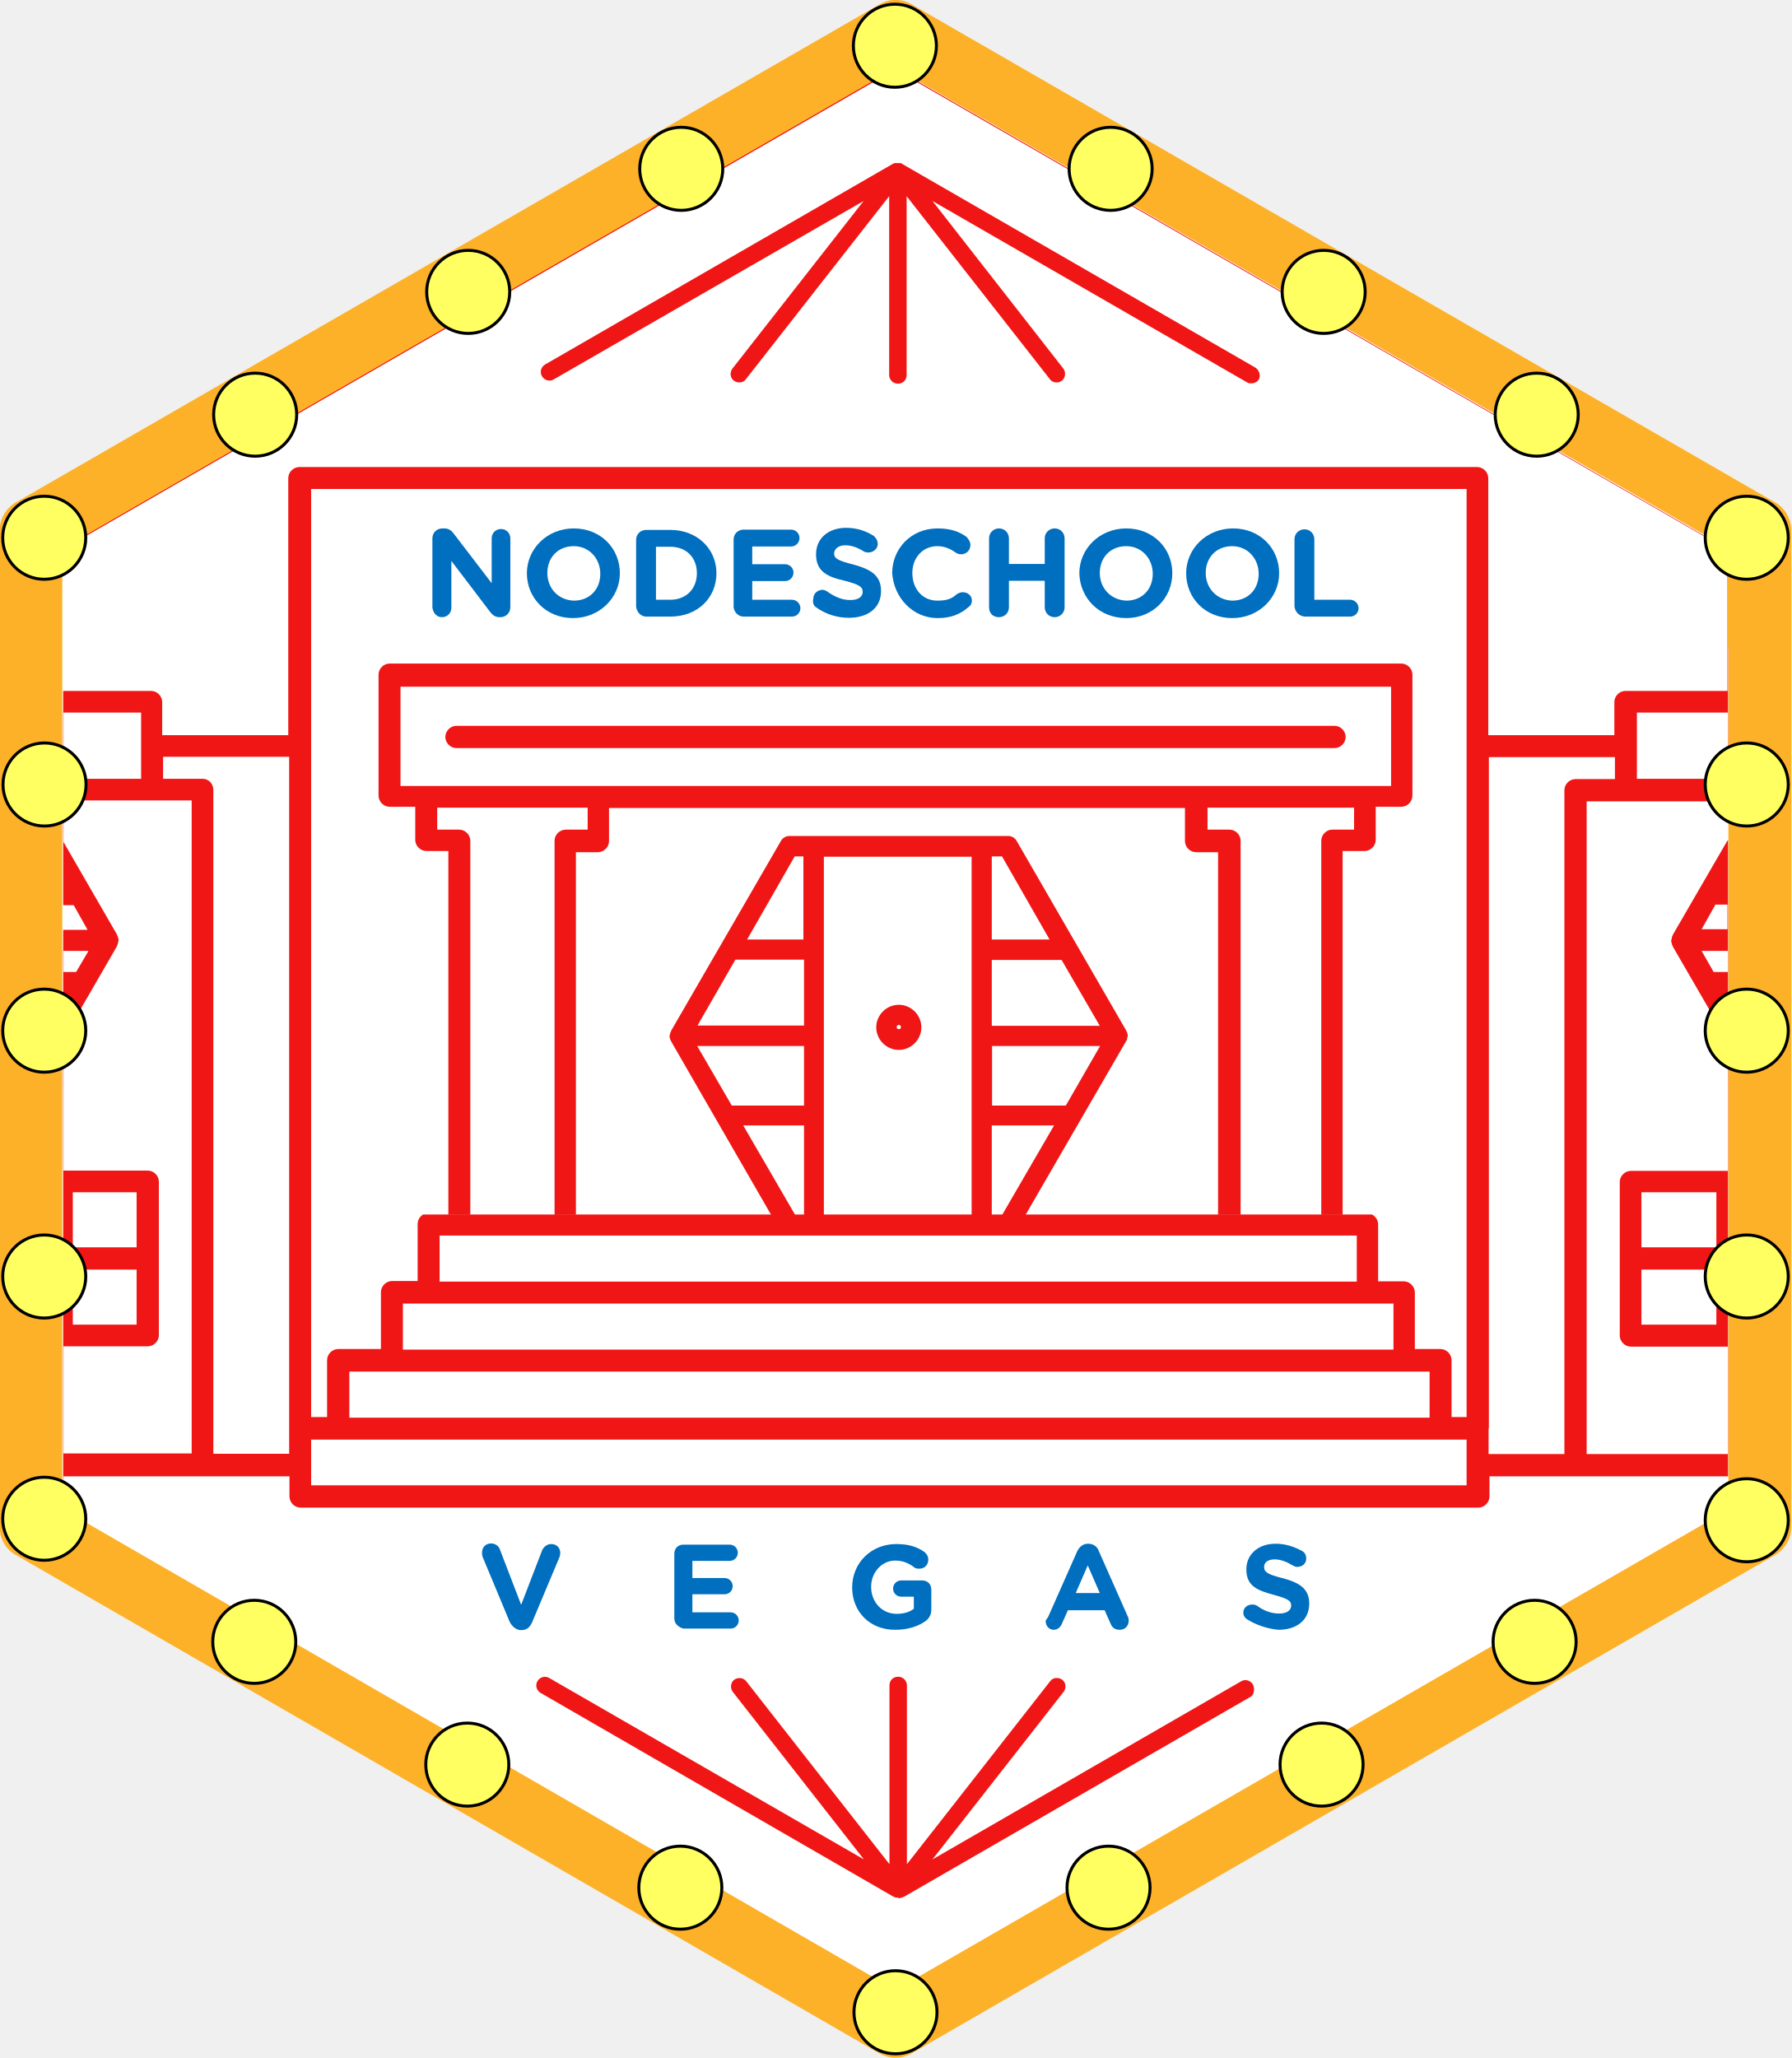
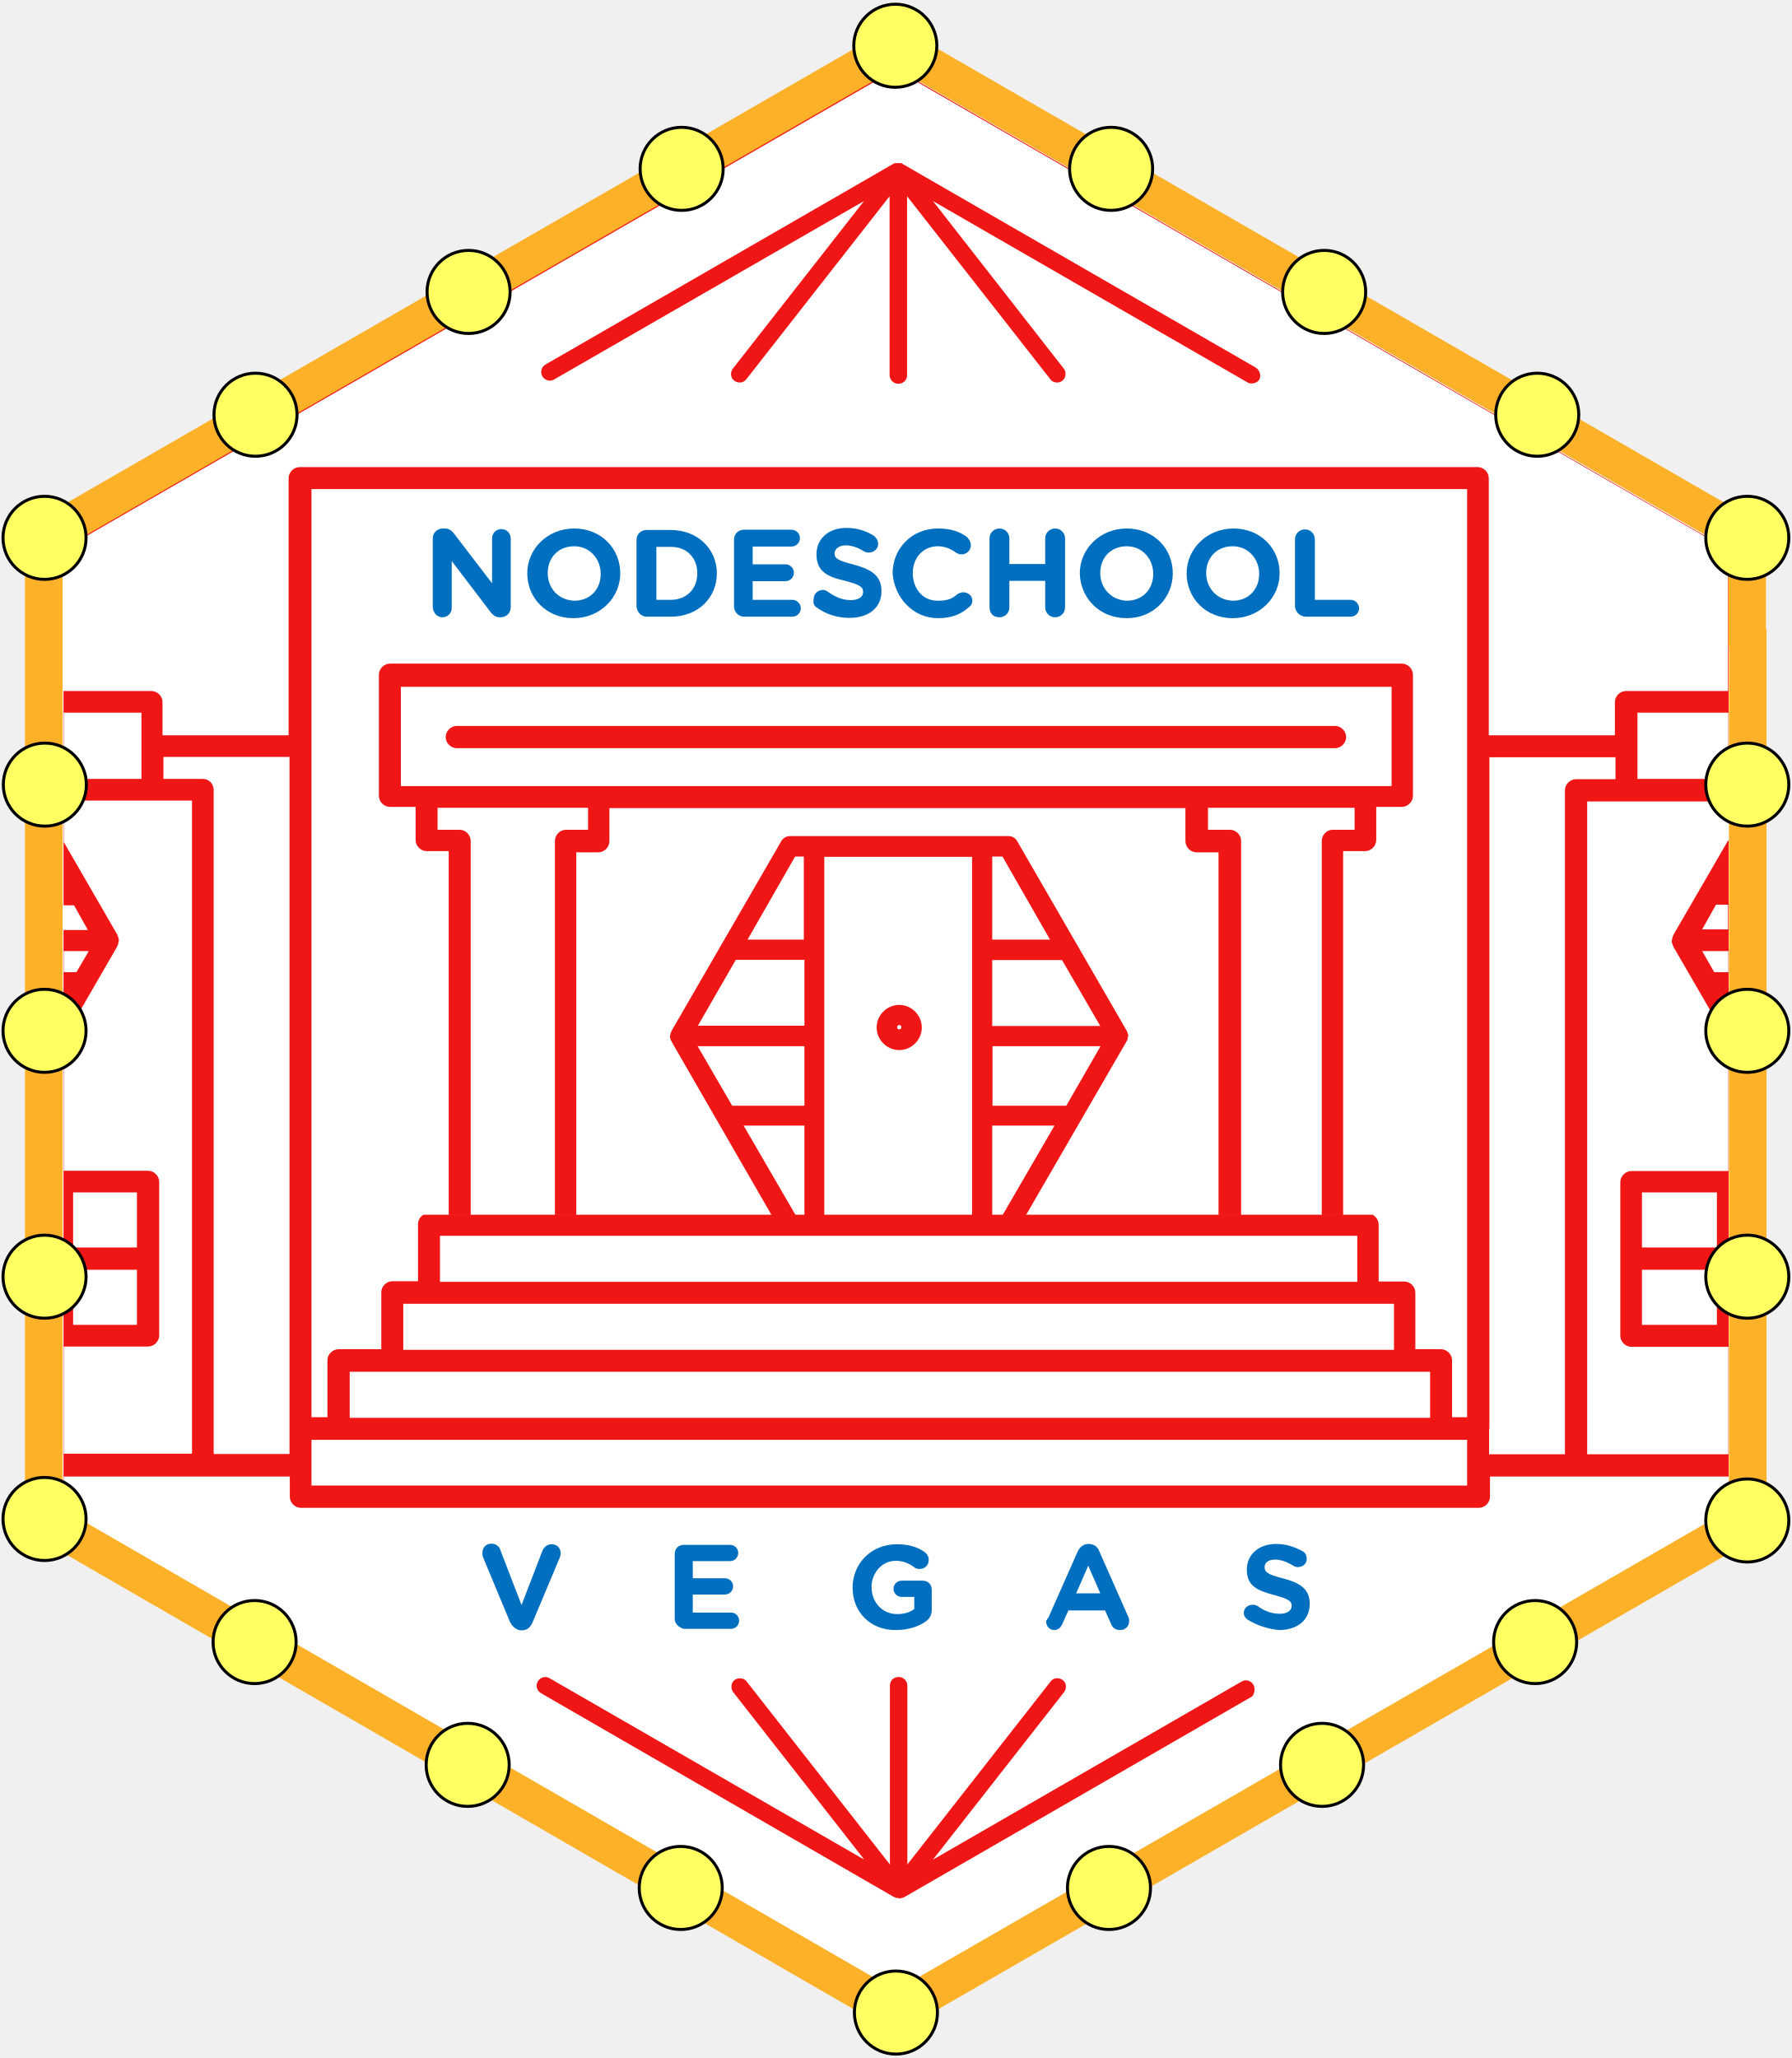
- <svg xmlns="http://www.w3.org/2000/svg" version="1.1" x="0px" y="0px" viewBox="0.1 82.4 595.3 683.9" enable-background="new 0.1 82.4 595.3 683.9" xml:space="preserve">
-   <g id="Layer_1">
+ <svg xmlns="http://www.w3.org/2000/svg" version="1.1" id="Layer_1" x="0px" y="0px" viewBox="0 161.4 595.4 683.8" enable-background="new 0 161.4 595.4 683.8" xml:space="preserve">
+   <g>
+     <polygon id="background" fill="#FFFFFF" points="18.4,342.1 297.8,180.7 577.1,342.1 577.1,664.7 297.8,826 18.4,664.7  " />
+     <path id="path4156" fill="#F01616" d="M447.3,406.3c0-2-1.7-3.7-3.7-3.7H151.8c-2,0-3.7,1.7-3.7,3.7s1.7,3.7,3.7,3.7h291.8   C445.6,410,447.3,408.3,447.3,406.3z" />
+     <path id="top-stripes" fill="#F01616" d="M417.2,283.5l-117.4-67.7l0,0c-0.2-0.2-0.3-0.2-0.5-0.2l0,0l0,0h-0.2h-0.2   c-0.2,0-0.3,0-0.5,0c0,0,0,0-0.2,0H298c-0.2,0-0.5,0-0.6,0l0,0l0,0l0,0c-0.2,0-0.3,0.2-0.5,0.2l0,0l-115.6,66.7   c-1.4,0.8-1.9,2.5-1.1,3.9c0.8,1.4,2.6,1.9,3.9,1.1l103-59.3l-43.6,55.7c-0.9,1.2-0.8,3.1,0.5,4c1.2,0.9,3.1,0.8,4-0.5l47.6-60.8   V286c0,1.5,1.2,2.9,2.9,2.9c1.7,0,2.9-1.2,2.9-2.9v-59.4l47.6,60.8c0.6,0.8,1.4,1.1,2.3,1.1c0.6,0,1.2-0.2,1.7-0.6   c1.2-0.9,1.4-2.8,0.5-4L310,228.2l104.6,60.3c0.5,0.3,0.9,0.3,1.4,0.3c0.9,0,2-0.5,2.5-1.4C419.1,286.2,418.6,284.3,417.2,283.5   L417.2,283.5z" />
+     <path id="bottom-stripes" fill="#F01616" d="M416.5,721.2c-0.8-1.4-2.6-1.9-3.9-1.1L310,779.3l43.6-55.7c0.9-1.2,0.8-3.1-0.5-4   c-1.2-0.9-3.1-0.8-4,0.5l-47.6,60.8v-59.4c0-1.5-1.2-2.9-2.9-2.9c-1.7,0-2.9,1.2-2.9,2.9v59.4l-47.6-60.8c-0.9-1.2-2.8-1.4-4-0.5   c-1.2,0.9-1.4,2.8-0.5,4l43.6,55.7L182.6,719c-1.4-0.8-3.1-0.3-3.9,1.1c-0.8,1.4-0.3,3.1,1.1,3.9l117.4,67.8c0,0,0,0,0.2,0   c0.2,0,0.2,0.2,0.3,0.2c0,0,0,0,0.2,0c0,0,0,0,0.2,0h0.2c0.2,0,0.5,0.2,0.6,0.2l0,0l0,0l0,0l0,0c0.3,0,0.5,0,0.6-0.2h0.2h0.2   c0.2,0,0.2-0.2,0.3-0.2c0,0,0,0,0.2,0L416,725.1C416.8,724.4,417.2,722.6,416.5,721.2z" />
+     <g id="nodeschool-banner">
+       <path fill="#006FBF" d="M147,366.5c1.7,0,3.1-1.3,3.1-3.1v-15.6l12.7,16.7c0.8,1.1,1.7,2,3.3,2h0.3c1.7,0,3.3-1.3,3.3-3.3v-22.9    c0-1.7-1.3-3.1-3.1-3.1c-1.7,0-3.1,1.3-3.1,3.1v14.9L151.1,339c-0.8-1.1-1.7-2-3.3-2h-0.7c-1.7,0-3.3,1.3-3.3,3.3v22.9    C144,365.2,145.3,366.5,147,366.5L147,366.5z" />
+       <path fill="#006FBF" d="M190.5,366.8c8.9,0,15.6-6.8,15.6-14.9l0,0c0-8.3-6.4-14.9-15.3-14.9c-8.9,0-15.6,6.8-15.6,14.9l0,0    C175.2,360.1,181.6,366.8,190.5,366.8z M182,351.8c0-5.1,3.5-8.9,8.8-8.9c5.1,0,8.8,4.1,8.8,9.2l0,0c0,5.1-3.5,8.9-8.8,8.9    C185.6,360.8,182,356.9,182,351.8L182,351.8z" />
+       <path fill="#006FBF" d="M214.8,366.3h8.1c9.2,0,15.3-6.4,15.3-14.4l0,0c0-8.1-6.4-14.4-15.3-14.4h-8.1c-1.7,0-3.3,1.3-3.3,3.3V363    C211.7,364.9,213.2,366.3,214.8,366.3z M218.1,343.1h4.8c5.2,0,8.8,3.5,8.8,8.8l0,0c0,5.1-3.5,8.8-8.8,8.8h-4.8V343.1L218.1,343.1    z" />
+       <path fill="#006FBF" d="M247.2,366.3h16.1c1.6,0,2.8-1.3,2.8-2.8s-1.3-2.8-2.8-2.8h-13.2v-6.2H261c1.6,0,2.8-1.3,2.8-2.8    c0-1.6-1.3-2.8-2.8-2.8h-10.9V343H263c1.6,0,2.8-1.3,2.8-2.8c0-1.6-1.3-2.8-2.8-2.8h-15.8c-1.7,0-3.3,1.3-3.3,3.3v22.5    C244.1,364.9,245.5,366.3,247.2,366.3L247.2,366.3z" />
+       <path fill="#006FBF" d="M271.3,363.2c3.3,2.4,7.1,3.5,10.9,3.5c6.4,0,10.7-3.3,10.7-8.9l0,0c0-5.1-3.3-7.2-9.2-8.8    c-5.1-1.3-6.4-2-6.4-3.7l0,0c0-1.3,1.3-2.7,3.7-2.7c2,0,4,0.7,6.1,2c0.4,0.3,1.1,0.4,1.6,0.4c1.7,0,3.1-1.3,3.1-2.8    c0-1.3-0.7-2.1-1.3-2.7c-2.7-1.7-5.7-2.7-9.2-2.7c-5.9,0-10,3.5-10,8.8l0,0c0,5.7,3.7,7.5,9.6,8.8c4.8,1.3,5.9,2,5.9,3.7l0,0    c0,1.7-1.6,2.7-4.1,2.7c-2.8,0-5.2-1.1-7.5-2.7c-0.4-0.3-1.1-0.7-1.7-0.7c-1.7,0-3.1,1.3-3.1,2.8C270,362,270.7,362.8,271.3,363.2    L271.3,363.2z" />
+       <path fill="#006FBF" d="M311.7,366.8c4.5,0,7.6-1.3,10.3-3.7c0.7-0.4,1.1-1.3,1.1-2.1c0-1.6-1.3-2.8-3.1-2.8c-0.7,0-1.3,0.3-2,0.7    c-1.7,1.6-3.5,2.1-6.4,2.1c-5.1,0-8.3-4.1-8.3-9.2l0,0c0-5.1,3.5-8.9,8.3-8.9c2.1,0,4.1,0.7,5.9,2c0.4,0.3,1.1,0.7,2,0.7    c1.7,0,3.1-1.3,3.1-3.1c0-1.1-0.7-2-1.3-2.7c-2.4-1.7-5.2-2.8-9.6-2.8c-8.9,0-15.1,6.8-15.1,14.9l0,0    C297.2,360.1,303.5,366.8,311.7,366.8L311.7,366.8z" />
+       <path fill="#006FBF" d="M332.1,366.5c1.7,0,3.3-1.3,3.3-3.3v-8.8h11.9v8.8c0,1.7,1.3,3.3,3.3,3.3c1.7,0,3.3-1.3,3.3-3.3v-22.9    c0-1.7-1.3-3.3-3.3-3.3c-1.7,0-3.3,1.3-3.3,3.3v8.5h-11.9v-8.5c0-1.7-1.3-3.3-3.3-3.3c-1.7,0-3.3,1.3-3.3,3.3v22.9    C328.8,365.2,330.1,366.5,332.1,366.5z" />
+       <path fill="#006FBF" d="M374.4,366.8c8.9,0,15.3-6.8,15.3-14.9l0,0c0-8.3-6.4-14.9-15.3-14.9s-15.6,6.8-15.6,14.9l0,0    C359,360.1,365.3,366.8,374.4,366.8z M365.6,351.8c0-5.1,3.5-8.9,8.8-8.9c5.1,0,8.8,4.1,8.8,9.2l0,0c0,5.1-3.5,8.9-8.8,8.9    C369.3,360.8,365.6,356.9,365.6,351.8L365.6,351.8z" />
+       <path fill="#006FBF" d="M409.6,366.8c8.9,0,15.6-6.8,15.6-14.9l0,0c0-8.3-6.4-14.9-15.3-14.9s-15.6,6.8-15.6,14.9l0,0    C394.3,360.1,400.6,366.8,409.6,366.8z M400.8,351.8c0-5.1,3.5-8.9,8.8-8.9c5.1,0,8.8,4.1,8.8,9.2l0,0c0,5.1-3.5,8.9-8.8,8.9    C404.5,360.8,400.8,356.9,400.8,351.8L400.8,351.8z" />
+       <path fill="#006FBF" d="M433.9,366.3h14.9c1.6,0,2.8-1.3,2.8-2.8s-1.3-2.8-2.8-2.8h-11.9v-20.1c0-1.7-1.3-3.3-3.3-3.3    c-1.7,0-3.3,1.3-3.3,3.3v22.3C430.5,364.9,432.1,366.3,433.9,366.3L433.9,366.3z" />
+     </g>
    <g>
-       <polygon id="background" fill="#FFFFFF" points="18.4,263.1 297.8,101.7 577.1,263.1 577.1,585.7 297.8,747 18.4,585.7   " />
-       <path id="path4156" fill="#F01616" d="M447.3,327.3c0-2-1.7-3.7-3.7-3.7H151.8c-2,0-3.7,1.7-3.7,3.7s1.7,3.7,3.7,3.7h291.8    C445.6,331,447.3,329.3,447.3,327.3z" />
-       <path id="top-stripes" fill="#F01616" d="M417.2,204.5l-117.4-67.7l0,0c-0.2-0.2-0.3-0.2-0.5-0.2l0,0l0,0h-0.2h-0.2    c-0.2,0-0.3,0-0.5,0c0,0,0,0-0.2,0H298c-0.2,0-0.5,0-0.6,0l0,0l0,0l0,0c-0.2,0-0.3,0.2-0.5,0.2l0,0l-115.6,66.7    c-1.4,0.8-1.9,2.5-1.1,3.9c0.8,1.4,2.6,1.9,3.9,1.1l103-59.3l-43.6,55.7c-0.9,1.2-0.8,3.1,0.5,4c1.2,0.9,3.1,0.8,4-0.5l47.6-60.8    V207c0,1.5,1.2,2.9,2.9,2.9c1.7,0,2.9-1.2,2.9-2.9v-59.4l47.6,60.8c0.6,0.8,1.4,1.1,2.3,1.1c0.6,0,1.2-0.2,1.7-0.6    c1.2-0.9,1.4-2.8,0.5-4L310,149.2l104.6,60.3c0.5,0.3,0.9,0.3,1.4,0.3c0.9,0,2-0.5,2.5-1.4C419.1,207.2,418.6,205.3,417.2,204.5    L417.2,204.5z" />
-       <path id="bottom-stripes" fill="#F01616" d="M416.5,642.2c-0.8-1.4-2.6-1.9-3.9-1.1L310,700.3l43.6-55.7c0.9-1.2,0.8-3.1-0.5-4    c-1.2-0.9-3.1-0.8-4,0.5l-47.6,60.8v-59.4c0-1.5-1.2-2.9-2.9-2.9c-1.7,0-2.9,1.2-2.9,2.9v59.4l-47.6-60.8c-0.9-1.2-2.8-1.4-4-0.5    c-1.2,0.9-1.4,2.8-0.5,4l43.6,55.7L182.6,640c-1.4-0.8-3.1-0.3-3.9,1.1c-0.8,1.4-0.3,3.1,1.1,3.9l117.4,67.8c0,0,0,0,0.2,0    c0.2,0,0.2,0.2,0.3,0.2c0,0,0,0,0.2,0c0,0,0,0,0.2,0h0.2c0.2,0,0.5,0.2,0.6,0.2l0,0l0,0l0,0l0,0c0.3,0,0.5,0,0.6-0.2h0.2h0.2    c0.2,0,0.2-0.2,0.3-0.2c0,0,0,0,0.2,0L416,646.1C416.8,645.4,417.2,643.6,416.5,642.2z" />
-       <g id="nodeschool-banner">
-         <path fill="#006FBF" d="M147,287.5c1.7,0,3.1-1.3,3.1-3.1v-15.6l12.7,16.7c0.8,1.1,1.7,2,3.3,2h0.3c1.7,0,3.3-1.3,3.3-3.3v-22.9     c0-1.7-1.3-3.1-3.1-3.1c-1.7,0-3.1,1.3-3.1,3.1v14.9L151.1,260c-0.8-1.1-1.7-2-3.3-2h-0.7c-1.7,0-3.3,1.3-3.3,3.3v22.9     C144,286.2,145.3,287.5,147,287.5L147,287.5z" />
-         <path fill="#006FBF" d="M190.5,287.8c8.9,0,15.6-6.8,15.6-14.9l0,0c0-8.3-6.4-14.9-15.3-14.9c-8.9,0-15.6,6.8-15.6,14.9l0,0     C175.2,281.1,181.6,287.8,190.5,287.8z M182,272.8c0-5.1,3.5-8.9,8.8-8.9c5.1,0,8.8,4.1,8.8,9.2l0,0c0,5.1-3.5,8.9-8.8,8.9     C185.6,281.8,182,277.9,182,272.8L182,272.8z" />
-         <path fill="#006FBF" d="M214.8,287.3h8.1c9.2,0,15.3-6.4,15.3-14.4l0,0c0-8.1-6.4-14.4-15.3-14.4h-8.1c-1.7,0-3.3,1.3-3.3,3.3     v22.2C211.7,285.9,213.2,287.3,214.8,287.3z M218.1,264.1h4.8c5.2,0,8.8,3.5,8.8,8.8l0,0c0,5.1-3.5,8.8-8.8,8.8h-4.8V264.1     L218.1,264.1z" />
-         <path fill="#006FBF" d="M247.2,287.3h16.1c1.6,0,2.8-1.3,2.8-2.8s-1.3-2.8-2.8-2.8h-13.2v-6.2h10.9c1.6,0,2.8-1.3,2.8-2.8     c0-1.6-1.3-2.8-2.8-2.8h-10.9v-5.9h12.9c1.6,0,2.8-1.3,2.8-2.8c0-1.6-1.3-2.8-2.8-2.8h-15.8c-1.7,0-3.3,1.3-3.3,3.3v22.5     C244.1,285.9,245.5,287.3,247.2,287.3L247.2,287.3z" />
-         <path fill="#006FBF" d="M271.3,284.2c3.3,2.4,7.1,3.5,10.9,3.5c6.4,0,10.7-3.3,10.7-8.9l0,0c0-5.1-3.3-7.2-9.2-8.8     c-5.1-1.3-6.4-2-6.4-3.7l0,0c0-1.3,1.3-2.7,3.7-2.7c2,0,4,0.7,6.1,2c0.4,0.3,1.1,0.4,1.6,0.4c1.7,0,3.1-1.3,3.1-2.8     c0-1.3-0.7-2.1-1.3-2.7c-2.7-1.7-5.7-2.7-9.2-2.7c-5.9,0-10,3.5-10,8.8l0,0c0,5.7,3.7,7.5,9.6,8.8c4.8,1.3,5.9,2,5.9,3.7l0,0     c0,1.7-1.6,2.7-4.1,2.7c-2.8,0-5.2-1.1-7.5-2.7c-0.4-0.3-1.1-0.7-1.7-0.7c-1.7,0-3.1,1.3-3.1,2.8     C270,283,270.7,283.8,271.3,284.2L271.3,284.2z" />
-         <path fill="#006FBF" d="M311.7,287.8c4.5,0,7.6-1.3,10.3-3.7c0.7-0.4,1.1-1.3,1.1-2.1c0-1.6-1.3-2.8-3.1-2.8     c-0.7,0-1.3,0.3-2,0.7c-1.7,1.6-3.5,2.1-6.4,2.1c-5.1,0-8.3-4.1-8.3-9.2l0,0c0-5.1,3.5-8.9,8.3-8.9c2.1,0,4.1,0.7,5.9,2     c0.4,0.3,1.1,0.7,2,0.7c1.7,0,3.1-1.3,3.1-3.1c0-1.1-0.7-2-1.3-2.7c-2.4-1.7-5.2-2.8-9.6-2.8c-8.9,0-15.1,6.8-15.1,14.9l0,0     C297.2,281.1,303.5,287.8,311.7,287.8L311.7,287.8z" />
-         <path fill="#006FBF" d="M332.1,287.5c1.7,0,3.3-1.3,3.3-3.3v-8.8h11.9v8.8c0,1.7,1.3,3.3,3.3,3.3c1.7,0,3.3-1.3,3.3-3.3v-22.9     c0-1.7-1.3-3.3-3.3-3.3c-1.7,0-3.3,1.3-3.3,3.3v8.5h-11.9v-8.5c0-1.7-1.3-3.3-3.3-3.3c-1.7,0-3.3,1.3-3.3,3.3v22.9     C328.8,286.2,330.1,287.5,332.1,287.5z" />
-         <path fill="#006FBF" d="M374.4,287.8c8.9,0,15.3-6.8,15.3-14.9l0,0c0-8.3-6.4-14.9-15.3-14.9c-8.9,0-15.6,6.8-15.6,14.9l0,0     C359,281.1,365.3,287.8,374.4,287.8z M365.6,272.8c0-5.1,3.5-8.9,8.8-8.9c5.1,0,8.8,4.1,8.8,9.2l0,0c0,5.1-3.5,8.9-8.8,8.9     C369.3,281.8,365.6,277.9,365.6,272.8L365.6,272.8z" />
-         <path fill="#006FBF" d="M409.6,287.8c8.9,0,15.6-6.8,15.6-14.9l0,0c0-8.3-6.4-14.9-15.3-14.9c-8.9,0-15.6,6.8-15.6,14.9l0,0     C394.3,281.1,400.6,287.8,409.6,287.8z M400.8,272.8c0-5.1,3.5-8.9,8.8-8.9c5.1,0,8.8,4.1,8.8,9.2l0,0c0,5.1-3.5,8.9-8.8,8.9     C404.5,281.8,400.8,277.9,400.8,272.8L400.8,272.8z" />
-         <path fill="#006FBF" d="M433.9,287.3h14.9c1.6,0,2.8-1.3,2.8-2.8s-1.3-2.8-2.8-2.8h-11.9v-20.1c0-1.7-1.3-3.3-3.3-3.3     c-1.7,0-3.3,1.3-3.3,3.3v22.3C430.5,285.9,432.1,287.3,433.9,287.3L433.9,287.3z" />
-       </g>
-       <g>
-         <path fill="#006FBF" d="M348.4,619.8l9.7-21.9c0.7-1.5,2-2.5,3.5-2.5h0.2c1.7,0,3,1,3.5,2.5l9.7,21.9c0.2,0.5,0.2,0.7,0.2,1.2     c0,1.7-1.2,3-3,3c-1.5,0-2.5-0.7-3-2l-2-4.5h-12.2l-2,4.5c-0.5,1.2-1.5,2-2.7,2c-1.5,0-2.7-1.2-2.7-3     C347.9,620.5,348.2,620,348.4,619.8z M365.6,611.8l-4-9.2l-4,9.2H365.6z" />
-         <path fill="#006FBF" d="M224.2,620.3v-21.6c0-1.7,1.2-3,3-3h15.4c1.5,0,2.7,1.2,2.7,2.7s-1.2,2.7-2.7,2.7h-12.4v5.7h10.7     c1.5,0,2.7,1.2,2.7,2.7s-1.2,2.7-2.7,2.7h-10.7v6h12.7c1.5,0,2.7,1.2,2.7,2.7c0,1.5-1.2,2.7-2.7,2.7h-15.7     C225.7,623.2,224.2,622,224.2,620.3z" />
-         <path fill="#006FBF" d="M283.3,609.9L283.3,609.9c0-8,6.2-14.4,14.7-14.4c4.2,0,7,1,9.4,2.7c0.5,0.5,1.2,1.2,1.2,2.5     c0,1.7-1.2,3-3,3c-1,0-1.5-0.2-2-0.7c-1.7-1.2-3.5-2-6-2c-4.5,0-8,4-8,8.7l0,0c0,5,3.5,9,8.5,9c2.2,0,4.2-0.5,5.7-1.7v-4h-4.2     c-1.5,0-2.7-1.2-2.7-2.7c0-1.5,1.2-2.7,2.7-2.7h7c1.7,0,3,1.2,3,3v6.7c0,1.7-0.7,3-2.2,4c-2.2,1.5-5.5,2.7-9.7,2.7     C289.3,624.1,283.3,618.1,283.3,609.9z" />
-         <path fill="#006FBF" d="M414.5,620.5c-0.7-0.5-1.2-1.2-1.2-2.2c0-1.5,1.2-2.7,3-2.7c0.7,0,1.2,0.2,1.7,0.5c2,1.5,4.5,2.5,7.2,2.5     c2.5,0,4-1,4-2.7l0,0c0-1.5-1-2.2-5.7-3.5c-5.7-1.5-9.2-3-9.2-8.5l0,0c0-5,4-8.5,9.7-8.5c3.5,0,6.2,1,9,2.5     c0.7,0.5,1.2,1.2,1.2,2.5c0,1.5-1.2,2.7-3,2.7c-0.5,0-1-0.2-1.5-0.5c-2-1.2-4-2-6-2c-2.2,0-3.5,1-3.5,2.5l0,0     c0,1.7,1.2,2.5,6,3.7c5.7,1.5,9,3.5,9,8.5l0,0c0,5.5-4.2,8.7-10.2,8.7C421.5,623.7,417.7,622.5,414.5,620.5z" />
-         <path fill="#006FBF" d="M169.5,621.4l-9-21.6c-0.2-0.5-0.2-1-0.2-1.5c0-1.7,1.2-3,3-3c1.5,0,2.7,1,3,2.2l7,18.2l7-18.2     c0.5-1,1.5-2,3-2c1.7,0,3,1.2,3,3c0,0.5-0.2,1-0.2,1.2l-9.2,21.9c-0.7,1.5-1.7,2.5-3.5,2.5h-0.5     C171.5,623.9,170.3,622.9,169.5,621.4z" />
-       </g>
-       <g>
-         <path id="doorknob" fill="#F01616" d="M298.8,431.3c4.1,0,7.5-3.4,7.5-7.5c0-4.1-3.4-7.5-7.5-7.5c-4.1,0-7.5,3.4-7.5,7.5     C291.3,427.9,294.7,431.3,298.8,431.3z M298.8,423c0.5,0,0.7,0.3,0.7,0.7c0,0.5-0.3,0.7-0.7,0.7c-0.5,0-0.7-0.3-0.7-0.7     C298.1,423.3,298.4,423,298.8,423z" />
-         <path fill="#F01616" d="M374.4,428.3c0.2-0.3,0.3-0.5,0.3-0.7v-0.2c0-0.3,0.2-0.5,0.2-0.8s0-0.5-0.2-0.8v-0.2     c0-0.2-0.2-0.5-0.3-0.5v-0.2L338,361.9c-0.5-1-1.7-1.7-2.8-1.7h-8.8h-55.8h-8.2c-1.1,0-2.3,0.7-2.8,1.7L223.1,425v0.2     c-0.2,0.2-0.2,0.5-0.3,0.5v0.2c0,0.3-0.2,0.5-0.2,0.8s0,0.5,0.2,0.8v0.2c0,0.2,0.2,0.5,0.3,0.5v0.2l33.9,58.8h83.3L374.4,428.3z      M264.2,367h2.9v27.6h-18.7L264.2,367z M267.3,486.2h-2.9l-17.3-29.8h20.2V486.2z M267.3,449.8h-24L231.8,430h35.5V449.8z      M267.3,423.2h-35.4l12.6-21.9h22.8V423.2z M323,426.8v59.5h-49.1v-33.1v-26.4v-28.7v-31H323V426.8z M354.3,449.8h-24.5V430h35.9     L354.3,449.8z M329.7,367h3.4l15.8,27.6h-19.2V367z M329.7,401.4h23.2l12.7,21.9h-35.9V401.4z M329.7,486.2v-29.8h20.7     l-17.3,29.8H329.7z" />
-       </g>
-       <path fill="#F01616" d="M100,583.4h391.4c2,0,3.7-1.7,3.7-3.7V573h28.8h50.5V265L297.2,104.9L21.1,264.3v0.6l276.5-159.4    l276.6,159.6V312h-33.9c-2,0-3.7,1.7-3.7,3.7v11h-41.9v-85.4c0-2-1.7-3.7-3.7-3.7H99.6c-2,0-3.7,1.7-3.7,3.7v85.4H54v-11    c0-2-1.7-3.7-3.7-3.7H21.1v71.2h3.5l4.6,8.2h-8.1v193.5L298,744.8l276.4-159.6v-0.6L297.6,744.2L21.2,584.6V573h46.3h28.8v6.7    C96.3,581.7,98,583.4,100,583.4z M574.3,405.4h-4.7l-4-7h8.7V405.4z M574.2,412.8v0.8l-0.5-0.8H574.2z M565.6,391.2l4.6-8.2h4v8.2    H565.6z M544.1,330.2v-11h30.2v22h-30.2V330.2z M540.5,348.7h33.9v13h-0.2L556,393.1v0.2c-0.2,0.2-0.2,0.5-0.3,0.6v0.2    c0,0.3-0.2,0.6-0.2,0.9c0,0.3,0,0.6,0.2,0.9v0.2c0,0.2,0.2,0.5,0.3,0.6v0.2l18.3,31.6v43h-32.2c-2,0-3.7,1.7-3.7,3.7v25.5v25.5    c0,2,1.7,3.7,3.7,3.7h32.2v35.7h-46.9V348.7H540.5z M545.6,496.9v-18.3h24.9v18.3H545.6z M570.5,504.3v18.3h-24.9v-18.3H570.5z     M494.8,557.1h0.1V557V334h41.9v7.3h-13.1c-2,0-3.7,1.7-3.7,3.7v220.6h-25.2V557.1z M103.5,330.2v-85.3h384v85.3v223.1h-5v-18.9    c0-2-1.7-3.7-3.7-3.7h-8.5v-18.8c0-2-1.7-3.7-3.7-3.7h-8.5v-18.9c0-1.4-0.8-2.6-2-3.3H140.7c-1.1,0.7-1.8,1.8-1.8,3.2v18.9h-8.5    c-2,0-3.7,1.7-3.7,3.7v18.9h-14.2c-2,0-3.7,1.7-3.7,3.7v18.9h-5.3V330.2z M454.7,515.6h8.5v15.3H134v-15.3h8.5H454.7z     M146.2,508.3V493h7.3h290.2h7.3v15.3H146.2z M466.7,538.2h8.5v15.3h-359v-15.3h14.2H466.7z M103.5,569.3v-8.5h9H479h8.5v8.5v6.7    h-384V569.3z M21.2,319.2H47v11v11H21.2V319.2z M21.2,398.4h8.2v0.2l-4,6.8h-4.2V398.4z M63.8,565.4H21.2v-35.6h28    c2,0,3.7-1.7,3.7-3.7v-25.5v-25.5c0-2-1.7-3.7-3.7-3.7h-28v-43.8L39,396.8v-0.2c0.2-0.2,0.2-0.5,0.3-0.6v-0.2    c0-0.3,0.2-0.6,0.2-0.9s0-0.6-0.2-0.9v-0.2c0-0.2-0.2-0.5-0.3-0.6V393l-17.8-30.8v-13.8h29.5h13.1V565.4z M45.5,504.3v18.3H24.3    v-18.3L45.5,504.3z M24.3,496.9v-18.3h21.2v18.3H24.3z M96.2,557v8.5H71V344.9c0-2-1.5-3.7-3.6-3.7H54.3v-7.3h41.9V557z" />
-       <g>
-         <path fill="#F01616" d="M140.7,503.2v-0.6c-0.4,0.1-0.8,0.3-1.1,0.6H140.7z" />
-         <path fill="#F01616" d="M465.8,302.9H129.6c-2,0-3.7,1.7-3.7,3.7v40.2c0,2,1.7,3.7,3.7,3.7h8.5v11c0,2,1.7,3.7,3.7,3.7h7.3v120.9     h7.3V361.8c0-2-1.7-3.7-3.7-3.7h-7.3v-7.3h50v7.3h-7.3c-2,0-3.7,1.7-3.7,3.7v124.3h7.1V365.6h7.3c2,0,3.7-1.7,3.7-3.7v-11h191.4     v11c0,2,1.7,3.7,3.7,3.7h7.3v120.5h7.5V361.8c0-2-1.7-3.7-3.7-3.7h-7.3v-7.3h48.7v7.3h-7.3c-1.9,0-3.6,1.7-3.6,3.7v124.3h7.1     V365.2h7.3c2,0,3.7-1.7,3.7-3.7v-11h8.5c2,0,3.7-1.7,3.7-3.7v-40.2C469.5,304.6,467.8,302.9,465.8,302.9z M462.4,343.6h-8.5h-56     H199.1h-57.2h-8.7v-33h329.2V343.6z" />
-       </g>
+       <path fill="#006FBF" d="M348.4,698.8l9.7-21.9c0.7-1.5,2-2.5,3.5-2.5h0.2c1.7,0,3,1,3.5,2.5l9.7,21.9c0.2,0.5,0.2,0.7,0.2,1.2    c0,1.7-1.2,3-3,3c-1.5,0-2.5-0.7-3-2l-2-4.5H355l-2,4.5c-0.5,1.2-1.5,2-2.7,2c-1.5,0-2.7-1.2-2.7-3    C347.9,699.5,348.2,699,348.4,698.8z M365.6,690.8l-4-9.2l-4,9.2H365.6z" />
+       <path fill="#006FBF" d="M224.2,699.3v-21.6c0-1.7,1.2-3,3-3h15.4c1.5,0,2.7,1.2,2.7,2.7s-1.2,2.7-2.7,2.7h-12.4v5.7h10.7    c1.5,0,2.7,1.2,2.7,2.7c0,1.5-1.2,2.7-2.7,2.7h-10.7v6h12.7c1.5,0,2.7,1.2,2.7,2.7c0,1.5-1.2,2.7-2.7,2.7h-15.7    C225.7,702.2,224.2,701,224.2,699.3z" />
+       <path fill="#006FBF" d="M283.3,688.9L283.3,688.9c0-8,6.2-14.4,14.7-14.4c4.2,0,7,1,9.4,2.7c0.5,0.5,1.2,1.2,1.2,2.5    c0,1.7-1.2,3-3,3c-1,0-1.5-0.2-2-0.7c-1.7-1.2-3.5-2-6-2c-4.5,0-8,4-8,8.7l0,0c0,5,3.5,9,8.5,9c2.2,0,4.2-0.5,5.7-1.7v-4h-4.2    c-1.5,0-2.7-1.2-2.7-2.7s1.2-2.7,2.7-2.7h7c1.7,0,3,1.2,3,3v6.7c0,1.7-0.7,3-2.2,4c-2.2,1.5-5.5,2.7-9.7,2.7    C289.3,703.1,283.3,697.1,283.3,688.9z" />
+       <path fill="#006FBF" d="M414.5,699.5c-0.7-0.5-1.2-1.2-1.2-2.2c0-1.5,1.2-2.7,3-2.7c0.7,0,1.2,0.2,1.7,0.5c2,1.5,4.5,2.5,7.2,2.5    c2.5,0,4-1,4-2.7l0,0c0-1.5-1-2.2-5.7-3.5c-5.7-1.5-9.2-3-9.2-8.5l0,0c0-5,4-8.5,9.7-8.5c3.5,0,6.2,1,9,2.5    c0.7,0.5,1.2,1.2,1.2,2.5c0,1.5-1.2,2.7-3,2.7c-0.5,0-1-0.2-1.5-0.5c-2-1.2-4-2-6-2c-2.2,0-3.5,1-3.5,2.5l0,0c0,1.7,1.2,2.5,6,3.7    c5.7,1.5,9,3.5,9,8.5l0,0c0,5.5-4.2,8.7-10.2,8.7C421.5,702.7,417.7,701.5,414.5,699.5z" />
+       <path fill="#006FBF" d="M169.5,700.4l-9-21.6c-0.2-0.5-0.2-1-0.2-1.5c0-1.7,1.2-3,3-3c1.5,0,2.7,1,3,2.2l7,18.2l7-18.2    c0.5-1,1.5-2,3-2c1.7,0,3,1.2,3,3c0,0.5-0.2,1-0.2,1.2l-9.2,21.9c-0.7,1.5-1.7,2.5-3.5,2.5h-0.5    C171.5,702.9,170.3,701.9,169.5,700.4z" />
    </g>
-     <path fill="#FDB128" d="M590.1,249.4L303,83.8c-3.2-1.9-7.3-1.9-10.5,0L5.3,249.4c-3.2,1.9-5.3,5.4-5.3,9.1v331.5   c0,3.7,2,7.3,5.3,9.1l287.1,165.7c1.7,0.9,3.4,1.4,5.3,1.4s3.7-0.5,5.3-1.4l287.1-165.7c3.2-1.9,5.3-5.4,5.3-9.1V258.6   C595.4,254.9,593.4,251.3,590.1,249.4z M574.5,576.6L574.5,576.6l0,7.5L297.7,743.7L21.3,584.1v-7.5h-0.5V311.5v-14.2v-32.6   L297.7,105l276.6,159.6v32.6h0.2V576.6z" />
+     <g>
+       <path id="doorknob" fill="#F01616" d="M298.8,510.3c4.1,0,7.5-3.4,7.5-7.5c0-4.1-3.4-7.5-7.5-7.5c-4.1,0-7.5,3.4-7.5,7.5    C291.3,506.9,294.7,510.3,298.8,510.3z M298.8,502c0.5,0,0.7,0.3,0.7,0.7c0,0.5-0.3,0.7-0.7,0.7c-0.5,0-0.7-0.3-0.7-0.7    C298.1,502.3,298.4,502,298.8,502z" />
+       <path fill="#F01616" d="M374.4,507.3c0.2-0.3,0.3-0.5,0.3-0.7v-0.2c0-0.3,0.2-0.5,0.2-0.8s0-0.5-0.2-0.8v-0.2    c0-0.2-0.2-0.5-0.3-0.5v-0.2l-36.4-63c-0.5-1-1.7-1.7-2.8-1.7h-8.8h-55.8h-8.2c-1.1,0-2.3,0.7-2.8,1.7L223.1,504v0.2    c-0.2,0.2-0.2,0.5-0.3,0.5v0.2c0,0.3-0.2,0.5-0.2,0.8s0,0.5,0.2,0.8v0.2c0,0.2,0.2,0.5,0.3,0.5v0.2l33.9,58.8h83.3L374.4,507.3z     M264.2,446h2.9v27.6h-18.7L264.2,446z M267.3,565.2h-2.9l-17.3-29.8h20.2V565.2z M267.3,528.8h-24L231.8,509h35.5V528.8z     M267.3,502.2h-35.4l12.6-21.9h22.8V502.2z M323,505.8v59.5h-49.1v-33.1v-26.4v-28.7v-31H323V505.8z M354.3,528.8h-24.5V509h35.9    L354.3,528.8z M329.7,446h3.4l15.8,27.6h-19.2L329.7,446L329.7,446z M329.7,480.4h23.2l12.7,21.9h-35.9L329.7,480.4L329.7,480.4z     M329.7,565.2v-29.8h20.7l-17.3,29.8H329.7z" />
+     </g>
+     <path fill="#F01616" d="M100,662.4h391.4c2,0,3.7-1.7,3.7-3.7V652h28.8h50.5V344L297.2,183.9L21.1,343.3v0.6l276.5-159.4   l276.6,159.6V391h-33.9c-2,0-3.7,1.7-3.7,3.7v11h-41.9v-85.4c0-2-1.7-3.7-3.7-3.7H99.6c-2,0-3.7,1.7-3.7,3.7v85.4H54v-11   c0-2-1.7-3.7-3.7-3.7H21.1v71.2h3.5l4.6,8.2h-8.1v193.5L298,823.8l276.4-159.6v-0.6L297.6,823.2L21.2,663.6V652h46.3h28.8v6.7   C96.3,660.7,98,662.4,100,662.4z M574.3,484.4h-4.7l-4-7h8.7V484.4z M574.2,491.8v0.8l-0.5-0.8H574.2z M565.6,470.2l4.6-8.2h4v8.2   H565.6z M544.1,409.2v-11h30.2v22h-30.2V409.2z M540.5,427.7h33.9v13h-0.2L556,472.1v0.2c-0.2,0.2-0.2,0.5-0.3,0.6v0.2   c0,0.3-0.2,0.6-0.2,0.9c0,0.3,0,0.6,0.2,0.9v0.2c0,0.2,0.2,0.5,0.3,0.6v0.2l18.3,31.6v43h-32.2c-2,0-3.7,1.7-3.7,3.7v25.5v25.5   c0,2,1.7,3.7,3.7,3.7h32.2v35.7h-46.9V427.7H540.5z M545.6,575.9v-18.3h24.9v18.3H545.6z M570.5,583.3v18.3h-24.9v-18.3H570.5z    M494.8,636.1h0.1V636V413h41.9v7.3h-13.1c-2,0-3.7,1.7-3.7,3.7v220.6h-25.2V636.1z M103.5,409.2v-85.3h384v85.3v223.1h-5v-18.9   c0-2-1.7-3.7-3.7-3.7h-8.5v-18.8c0-2-1.7-3.7-3.7-3.7h-8.5v-18.9c0-1.4-0.8-2.6-2-3.3H140.7c-1.1,0.7-1.8,1.8-1.8,3.2v18.9h-8.5   c-2,0-3.7,1.7-3.7,3.7v18.9h-14.2c-2,0-3.7,1.7-3.7,3.7v18.9h-5.3V409.2z M454.7,594.6h8.5v15.3H134v-15.3h8.5H454.7z M146.2,587.3   V572h7.3h290.2h7.3v15.3H146.2z M466.7,617.2h8.5v15.3h-359v-15.3h14.2H466.7z M103.5,648.3v-8.5h9H479h8.5v8.5v6.7h-384V648.3z    M21.2,398.2H47v11v11H21.2V398.2z M21.2,477.4h8.2v0.2l-4,6.8h-4.2V477.4z M63.8,644.4H21.2v-35.6h28c2,0,3.7-1.7,3.7-3.7v-25.5   v-25.5c0-2-1.7-3.7-3.7-3.7h-28v-43.8L39,475.8v-0.2c0.2-0.2,0.2-0.5,0.3-0.6v-0.2c0-0.3,0.2-0.6,0.2-0.9s0-0.6-0.2-0.9v-0.2   c0-0.2-0.2-0.5-0.3-0.6V472l-17.8-30.8v-13.8h29.5h13.1C63.8,427.4,63.8,644.4,63.8,644.4z M45.5,583.3v18.3H24.3v-18.3H45.5z    M24.3,575.9v-18.3h21.2v18.3H24.3z M96.2,636v8.5H71V423.9c0-2-1.5-3.7-3.6-3.7H54.3v-7.3h41.9V636z" />
+     <g>
+       <path fill="#F01616" d="M140.7,582.2v-0.6c-0.4,0.1-0.8,0.3-1.1,0.6H140.7z" />
+       <path fill="#F01616" d="M465.8,381.9H129.6c-2,0-3.7,1.7-3.7,3.7v40.2c0,2,1.7,3.7,3.7,3.7h8.5v11c0,2,1.7,3.7,3.7,3.7h7.3v120.9    h7.3V440.8c0-2-1.7-3.7-3.7-3.7h-7.3v-7.3h50v7.3h-7.3c-2,0-3.7,1.7-3.7,3.7v124.3h7.1V444.6h7.3c2,0,3.7-1.7,3.7-3.7v-11h191.4    v11c0,2,1.7,3.7,3.7,3.7h7.3v120.5h7.5V440.8c0-2-1.7-3.7-3.7-3.7h-7.3v-7.3h48.7v7.3h-7.3c-1.9,0-3.6,1.7-3.6,3.7v124.3h7.1    V444.2h7.3c2,0,3.7-1.7,3.7-3.7v-11h8.5c2,0,3.7-1.7,3.7-3.7v-40.2C469.5,383.6,467.8,381.9,465.8,381.9z M462.4,422.6h-8.5h-56    H199.1h-57.2h-8.7v-33h329.2L462.4,422.6L462.4,422.6z" />
+     </g>
  </g>
+   <path fill="#FDB128" d="M297.7,837.1L587,670.3v-7.8h0v-292h-0.2v-34.1L297.7,169.6L8.3,336.5v34.1v14.8v277.1h0.5v7.8L297.7,837.1z   M20.8,390.5v-14.2v-32.6L297.7,184l276.6,159.6v32.6h0.2v279.4h0v7.5L297.7,822.7L21.3,663.1v-7.5h-0.5V390.5z" />
  <g id="Lights">
    <g>
-       <circle fill="#FFFF61" stroke="#000000" stroke-miterlimit="10" cx="580.6" cy="261.1" r="13.8" />
-       <circle fill="#FFFF61" stroke="#000000" stroke-miterlimit="10" cx="580.6" cy="587.6" r="13.8" />
-       <circle fill="#FFFF61" stroke="#000000" stroke-miterlimit="10" cx="297.7" cy="751.1" r="13.8" />
-       <circle fill="#FFFF61" stroke="#000000" stroke-miterlimit="10" cx="297.5" cy="97.6" r="13.8" />
-       <circle fill="#FFFF61" stroke="#000000" stroke-miterlimit="10" cx="14.8" cy="587.1" r="13.8" />
-       <circle fill="#FFFF61" stroke="#000000" stroke-miterlimit="10" cx="14.8" cy="261.1" r="13.8" />
-       <circle fill="#FFFF61" stroke="#000000" stroke-miterlimit="10" cx="369.2" cy="138.5" r="13.8" />
-       <circle fill="#FFFF61" stroke="#000000" stroke-miterlimit="10" cx="440" cy="179.4" r="13.8" />
-       <circle fill="#FFFF61" stroke="#000000" stroke-miterlimit="10" cx="510.8" cy="220.2" r="13.8" />
-       <circle fill="#FFFF61" stroke="#000000" stroke-miterlimit="10" cx="84.6" cy="628" r="13.8" />
-       <circle fill="#FFFF61" stroke="#000000" stroke-miterlimit="10" cx="155.4" cy="668.8" r="13.8" />
-       <circle fill="#FFFF61" stroke="#000000" stroke-miterlimit="10" cx="226.2" cy="709.7" r="13.8" />
-       <circle fill="#FFFF61" stroke="#000000" stroke-miterlimit="10" cx="580.6" cy="506.6" r="13.8" />
-       <circle fill="#FFFF61" stroke="#000000" stroke-miterlimit="10" cx="580.6" cy="424.9" r="13.8" />
-       <circle fill="#FFFF61" stroke="#000000" stroke-miterlimit="10" cx="580.6" cy="343.1" r="13.8" />
-       <circle fill="#FFFF61" stroke="#000000" stroke-miterlimit="10" cx="14.8" cy="506.6" r="13.8" />
-       <circle fill="#FFFF61" stroke="#000000" stroke-miterlimit="10" cx="14.8" cy="424.9" r="13.8" />
-       <circle fill="#FFFF61" stroke="#000000" stroke-miterlimit="10" cx="14.9" cy="343.1" r="13.8" />
-       <circle fill="#FFFF61" stroke="#000000" stroke-miterlimit="10" cx="84.9" cy="220.2" r="13.8" />
-       <circle fill="#FFFF61" stroke="#000000" stroke-miterlimit="10" cx="155.7" cy="179.4" r="13.8" />
-       <circle fill="#FFFF61" stroke="#000000" stroke-miterlimit="10" cx="226.5" cy="138.5" r="13.8" />
-       <circle fill="#FFFF61" stroke="#000000" stroke-miterlimit="10" cx="368.5" cy="709.7" r="13.8" />
-       <circle fill="#FFFF61" stroke="#000000" stroke-miterlimit="10" cx="439.3" cy="668.8" r="13.8" />
-       <circle fill="#FFFF61" stroke="#000000" stroke-miterlimit="10" cx="510.1" cy="628" r="13.8" />
+       <circle fill="#FFFF61" stroke="#000000" stroke-miterlimit="10" cx="580.6" cy="340.1" r="13.8" />
+       <circle fill="#FFFF61" stroke="#000000" stroke-miterlimit="10" cx="580.6" cy="666.6" r="13.8" />
+       <circle fill="#FFFF61" stroke="#000000" stroke-miterlimit="10" cx="297.7" cy="830.1" r="13.8" />
+       <circle fill="#FFFF61" stroke="#000000" stroke-miterlimit="10" cx="297.5" cy="176.6" r="13.8" />
+       <circle fill="#FFFF61" stroke="#000000" stroke-miterlimit="10" cx="14.8" cy="666.1" r="13.8" />
+       <circle fill="#FFFF61" stroke="#000000" stroke-miterlimit="10" cx="14.8" cy="340.1" r="13.8" />
+       <circle fill="#FFFF61" stroke="#000000" stroke-miterlimit="10" cx="369.2" cy="217.5" r="13.8" />
+       <circle fill="#FFFF61" stroke="#000000" stroke-miterlimit="10" cx="440" cy="258.4" r="13.8" />
+       <circle fill="#FFFF61" stroke="#000000" stroke-miterlimit="10" cx="510.8" cy="299.2" r="13.8" />
+       <circle fill="#FFFF61" stroke="#000000" stroke-miterlimit="10" cx="84.6" cy="707" r="13.8" />
+       <circle fill="#FFFF61" stroke="#000000" stroke-miterlimit="10" cx="155.4" cy="747.8" r="13.8" />
+       <circle fill="#FFFF61" stroke="#000000" stroke-miterlimit="10" cx="226.2" cy="788.7" r="13.8" />
+       <circle fill="#FFFF61" stroke="#000000" stroke-miterlimit="10" cx="580.6" cy="585.6" r="13.8" />
+       <circle fill="#FFFF61" stroke="#000000" stroke-miterlimit="10" cx="580.6" cy="503.9" r="13.8" />
+       <circle fill="#FFFF61" stroke="#000000" stroke-miterlimit="10" cx="580.6" cy="422.1" r="13.8" />
+       <circle fill="#FFFF61" stroke="#000000" stroke-miterlimit="10" cx="14.8" cy="585.6" r="13.8" />
+       <circle fill="#FFFF61" stroke="#000000" stroke-miterlimit="10" cx="14.8" cy="503.9" r="13.8" />
+       <circle fill="#FFFF61" stroke="#000000" stroke-miterlimit="10" cx="14.9" cy="422.1" r="13.8" />
+       <circle fill="#FFFF61" stroke="#000000" stroke-miterlimit="10" cx="84.9" cy="299.2" r="13.8" />
+       <circle fill="#FFFF61" stroke="#000000" stroke-miterlimit="10" cx="155.7" cy="258.4" r="13.8" />
+       <circle fill="#FFFF61" stroke="#000000" stroke-miterlimit="10" cx="226.5" cy="217.5" r="13.8" />
+       <circle fill="#FFFF61" stroke="#000000" stroke-miterlimit="10" cx="368.5" cy="788.7" r="13.8" />
+       <circle fill="#FFFF61" stroke="#000000" stroke-miterlimit="10" cx="439.3" cy="747.8" r="13.8" />
+       <circle fill="#FFFF61" stroke="#000000" stroke-miterlimit="10" cx="510.1" cy="707" r="13.8" />
    </g>
  </g>
</svg>
